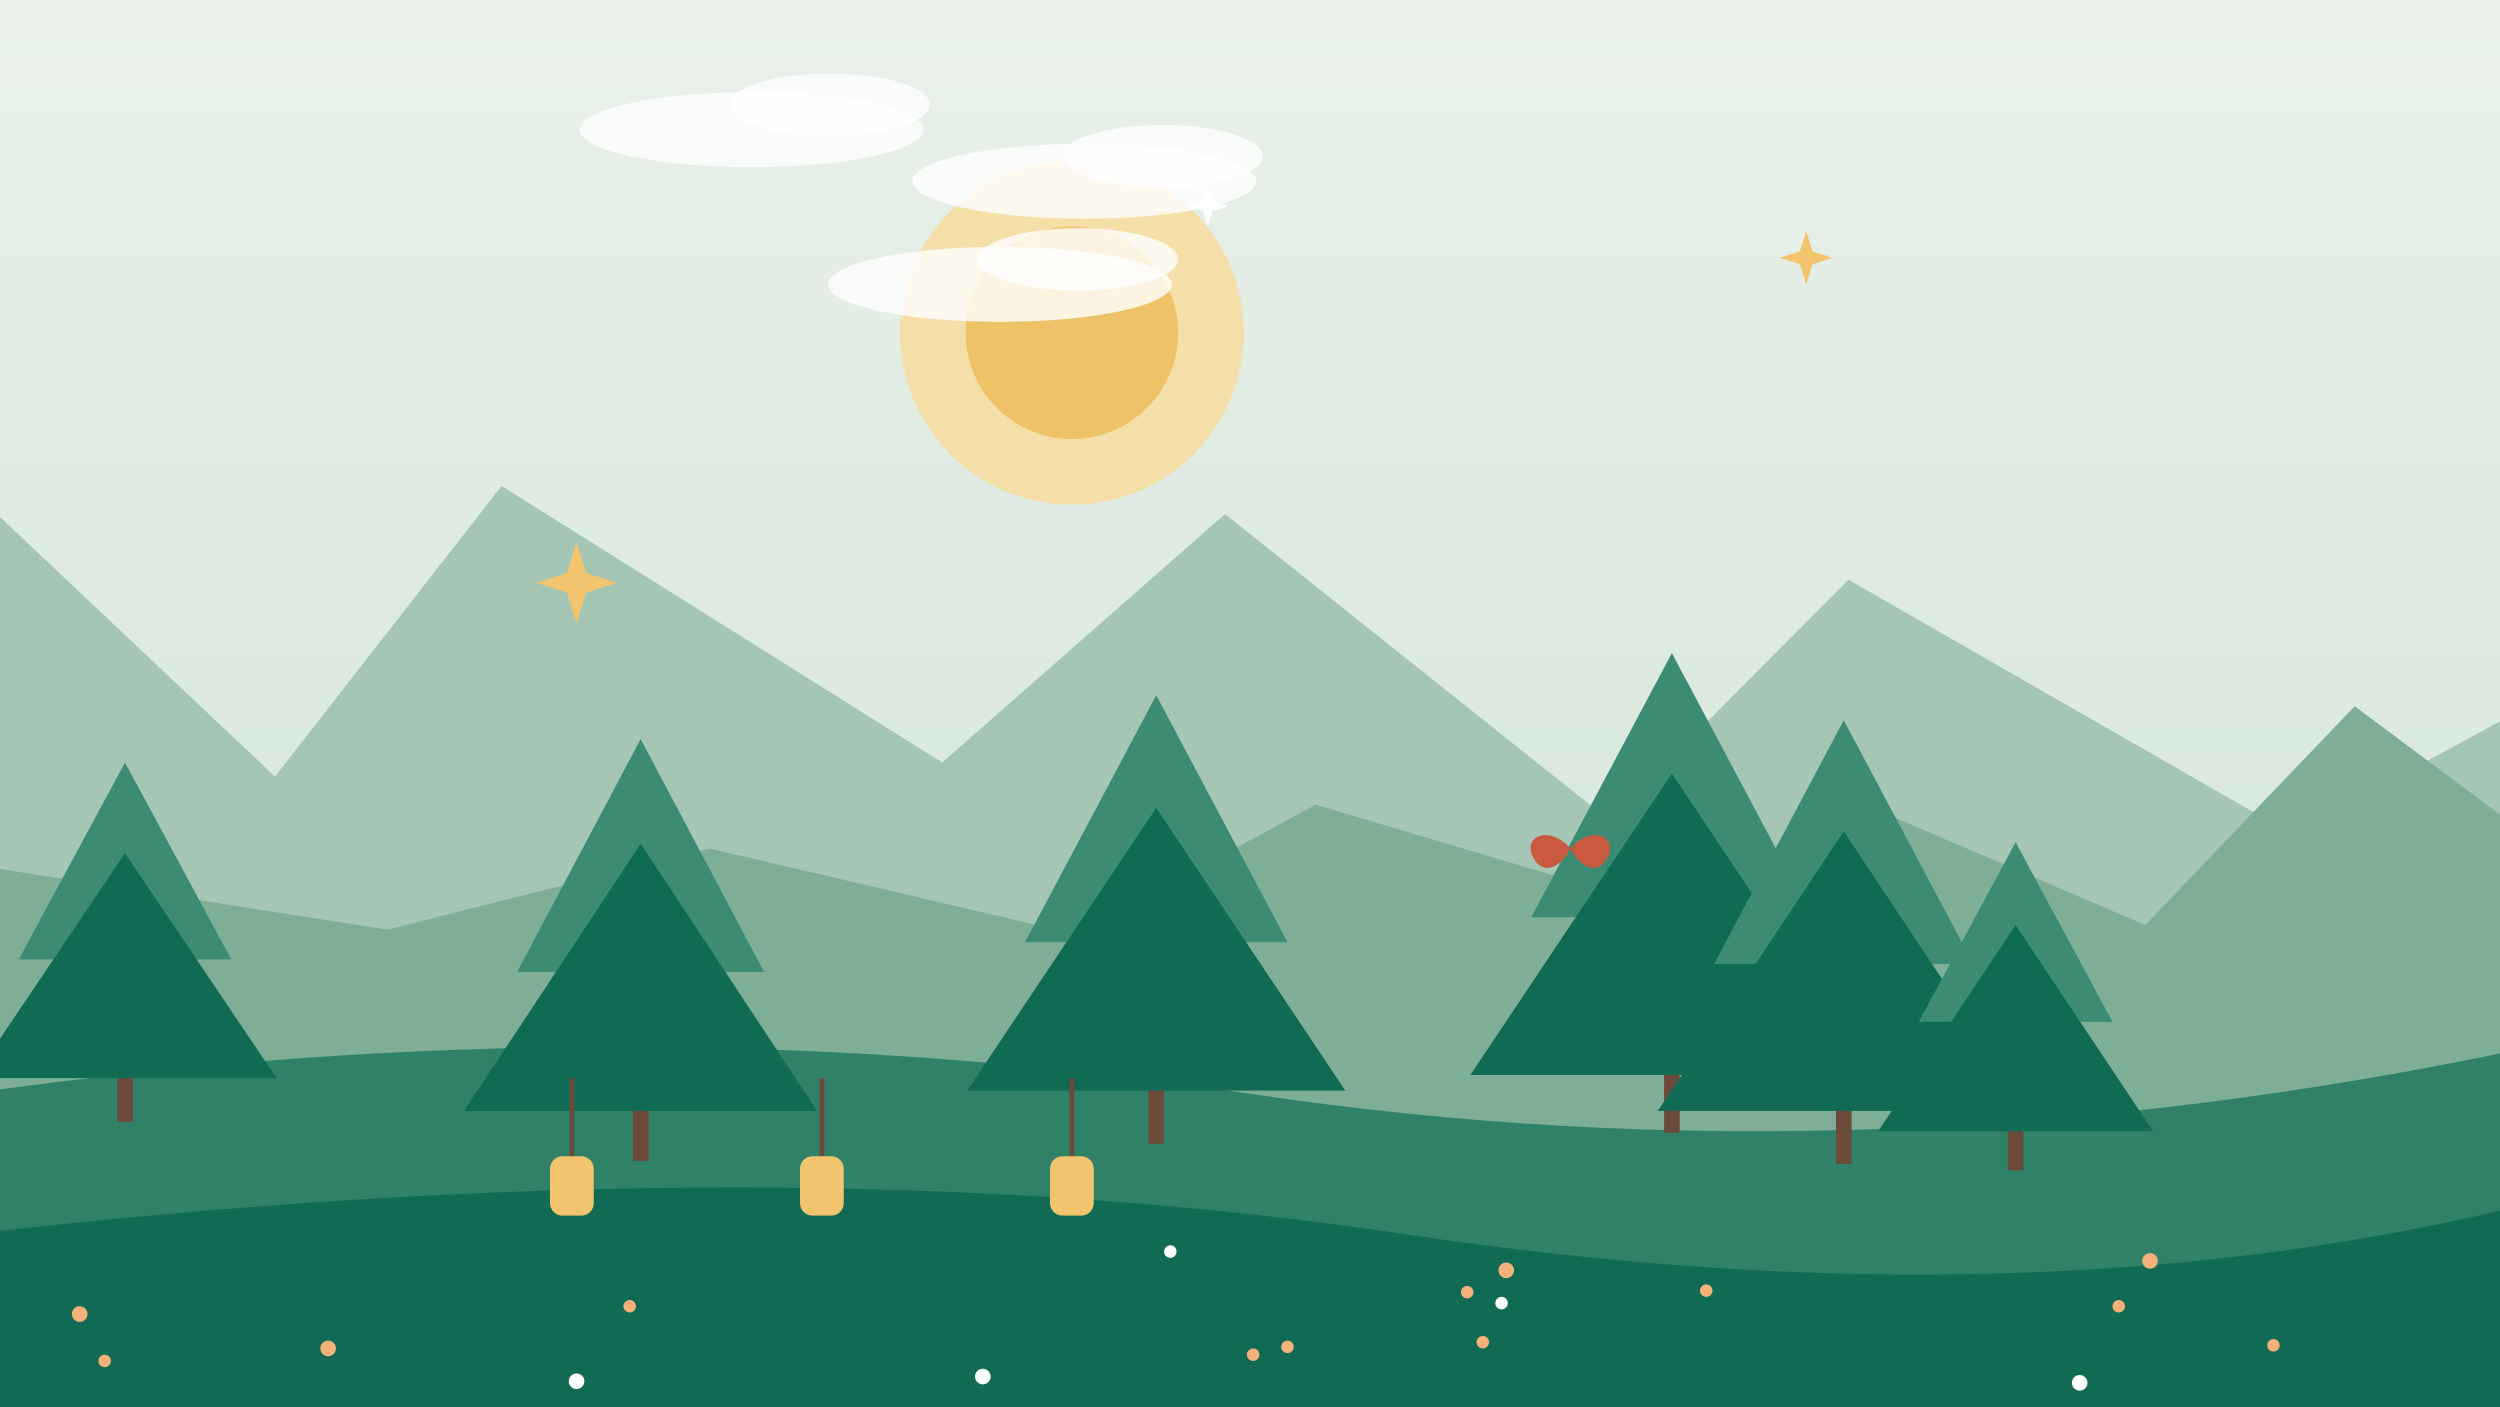
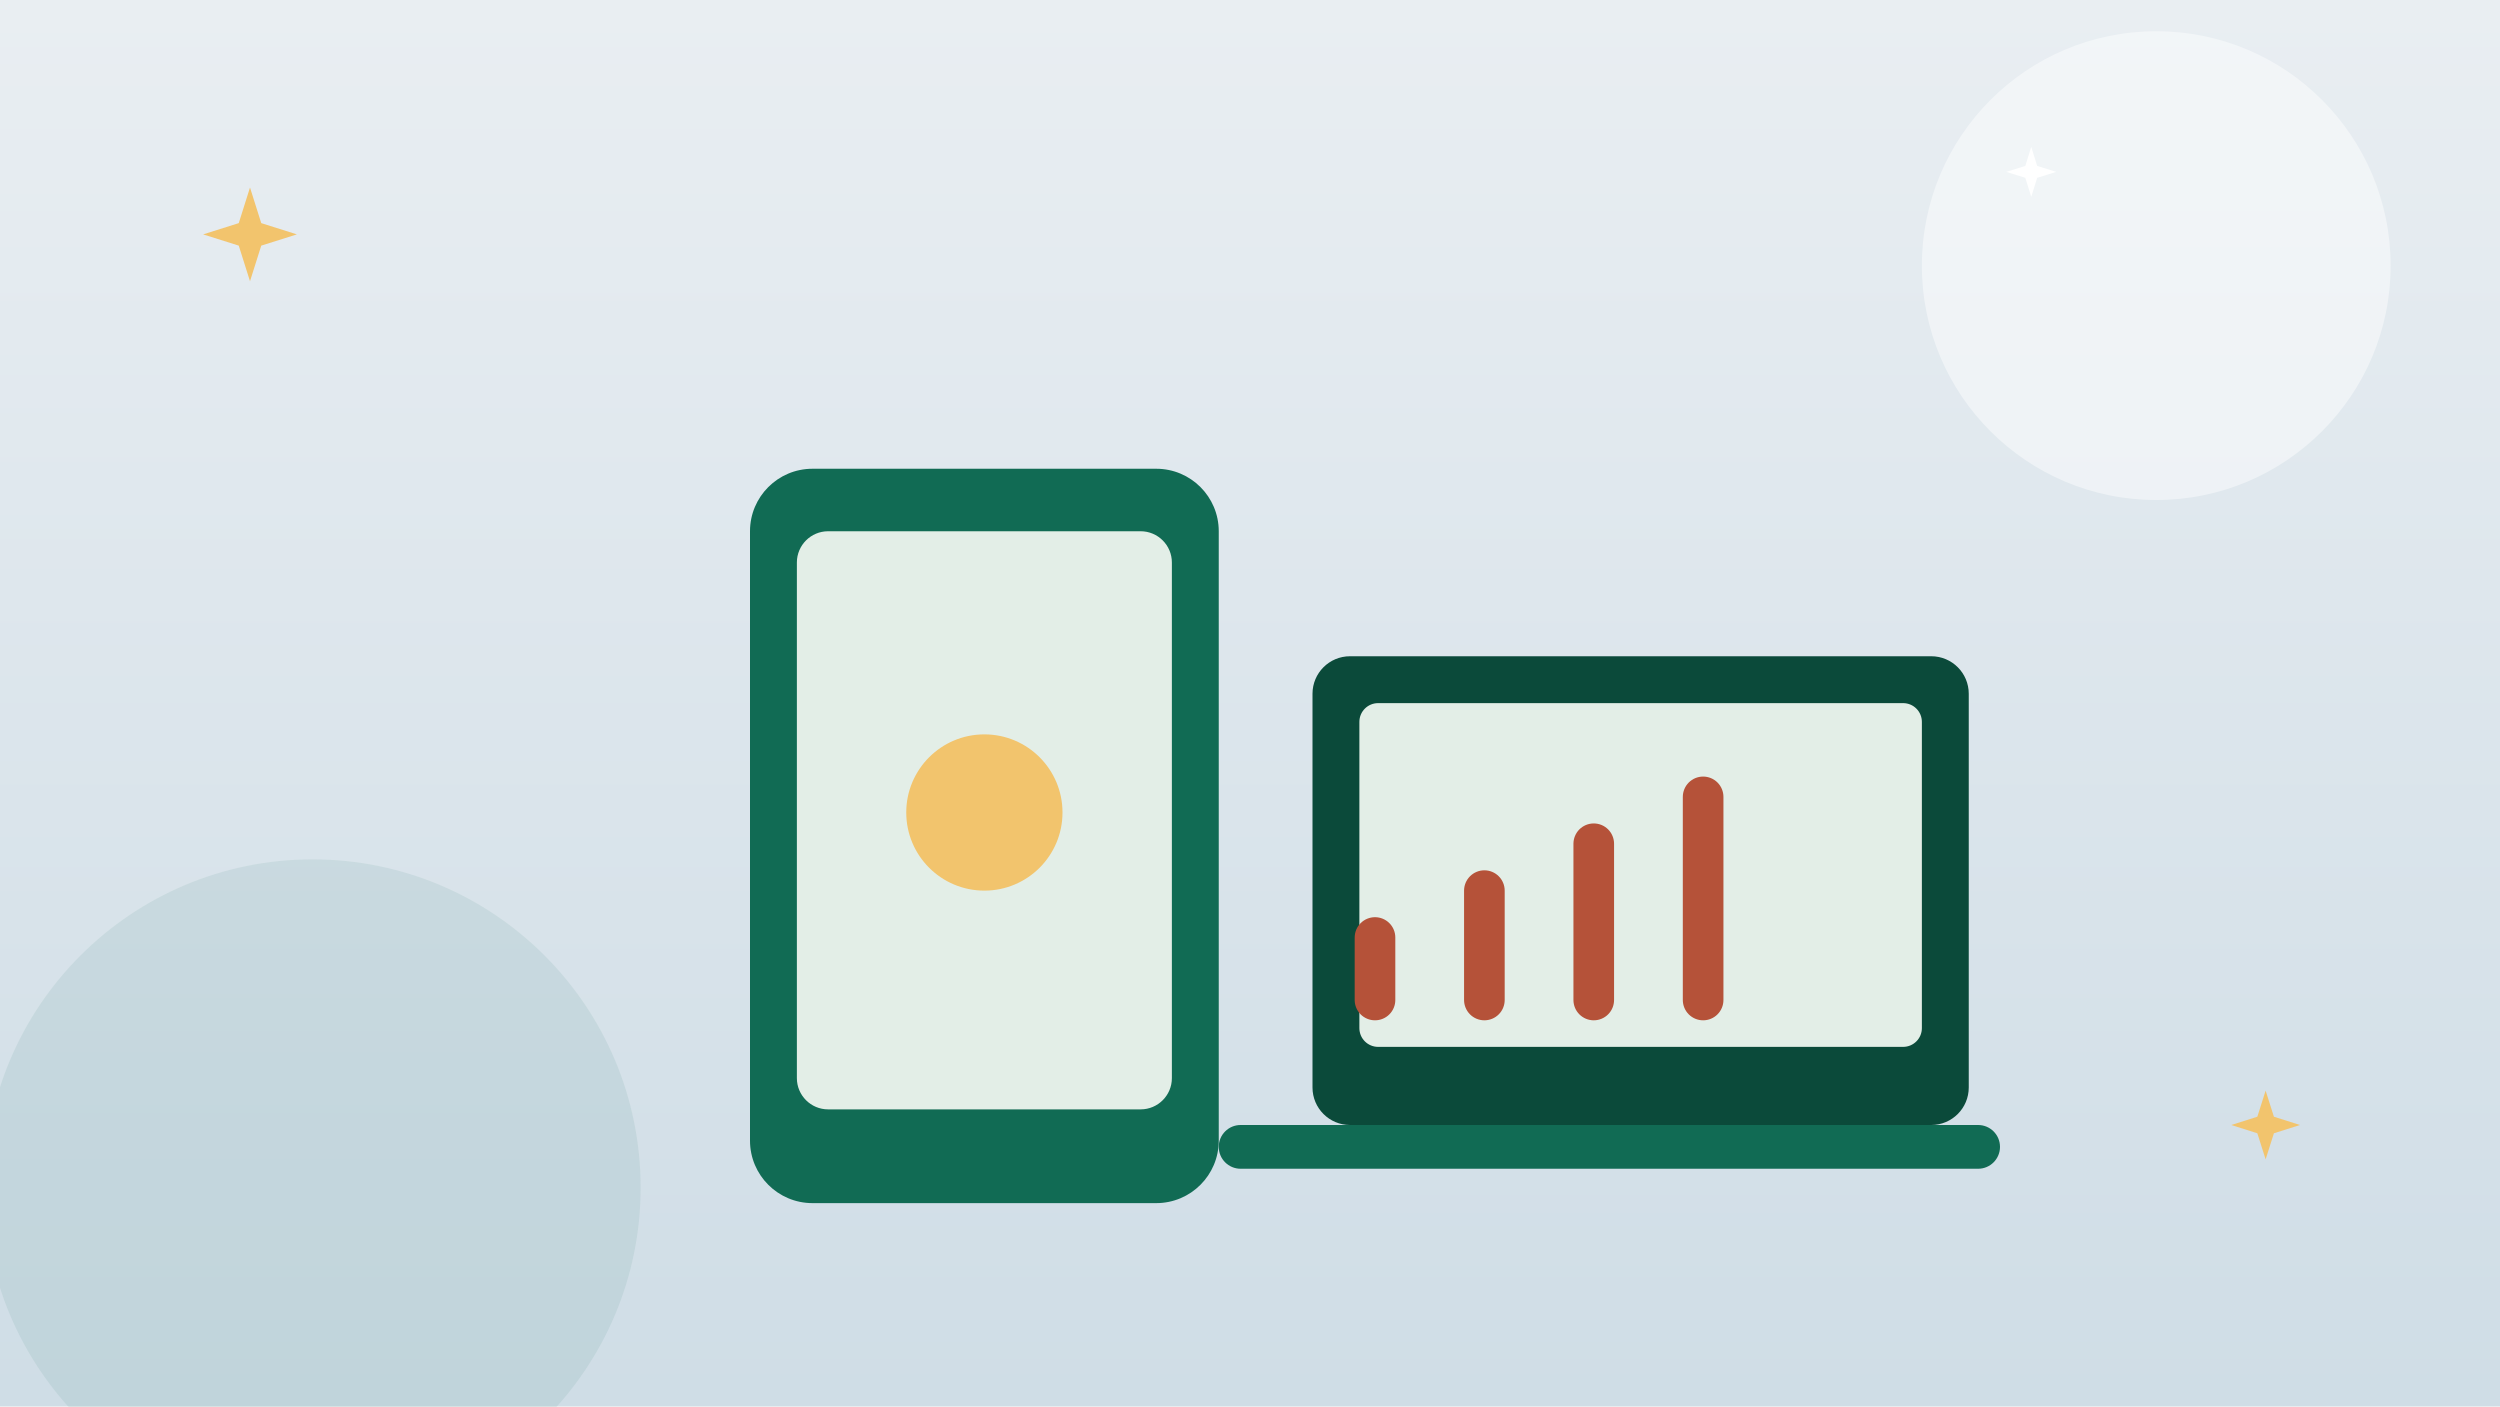
<svg xmlns="http://www.w3.org/2000/svg" viewBox="0 0 1600 900" role="img" aria-label="">
  <defs>
    <linearGradient id="g" x1="0" y1="0" x2="0" y2="1">
-       <stop offset="0" stop-color="#e9f1ea" />
-       <stop offset="1" stop-color="#cfe3d6" />
+       <stop offset="0" stop-color="#e9eef2" />
+       <stop offset="1" stop-color="#cfdde6" />
    </linearGradient>
  </defs>
  <rect width="1600" height="900" fill="url(#g)" />
-   <circle cx="686" cy="213" r="110" fill="#f4dfa8" />
-   <circle cx="686" cy="213" r="68" fill="#eec266" />
-   <ellipse cx="694" cy="116" rx="110" ry="24" fill="#fff" opacity=".8" />
-   <ellipse cx="744" cy="100" rx="64" ry="20" fill="#fff" opacity=".8" />
-   <ellipse cx="481" cy="83" rx="110" ry="24" fill="#fff" opacity=".8" />
-   <ellipse cx="531" cy="67" rx="64" ry="20" fill="#fff" opacity=".8" />
-   <ellipse cx="640" cy="182" rx="110" ry="24" fill="#fff" opacity=".8" />
-   <ellipse cx="690" cy="166" rx="64" ry="20" fill="#fff" opacity=".8" />
-   <polygon points="-20 710 -20 312 176 497 321 311 603 488 784 329 1030 525 1183 371 1467 534 1660 429 1844 531 1620 710" fill="#a5c6b4" />
-   <polygon points="-20 790 -20 553 248 595 454 543 689 598 842 515 1074 584 1205 520 1373 592 1507 452 1688 587 1620 790" fill="#7fae96" />
-   <path d="M-20 700 Q400 640 800 700 T1620 670 L1620 920 L-20 920Z" fill="#2f8168" />
-   <rect x="75" y="667" width="10" height="51" fill="#6b4a3a" />
-   <path d="M80 488 L148 614 L12 614Z" fill="#3b8c72" />
-   <path d="M80 546 L177 690 L-17 690Z" fill="#116b54" />
-   <rect x="405" y="684" width="10" height="59" fill="#6b4a3a" />
-   <path d="M410 473 L489 622 L331 622Z" fill="#3b8c72" />
-   <path d="M410 540 L523 711 L297 711Z" fill="#116b54" />
-   <rect x="735" y="669" width="10" height="63" fill="#6b4a3a" />
-   <path d="M740 445 L824 603 L656 603Z" fill="#3b8c72" />
-   <path d="M740 517 L861 698 L619 698Z" fill="#116b54" />
-   <rect x="1065" y="657" width="10" height="68" fill="#6b4a3a" />
-   <path d="M1070 418 L1160 587 L980 587Z" fill="#3b8c72" />
-   <path d="M1070 495 L1199 688 L941 688Z" fill="#116b54" />
-   <rect x="1175" y="683" width="10" height="62" fill="#6b4a3a" />
-   <path d="M1180 461 L1263 617 L1097 617Z" fill="#3b8c72" />
-   <path d="M1180 532 L1299 711 L1061 711Z" fill="#116b54" />
-   <rect x="1285" y="703" width="10" height="46" fill="#6b4a3a" />
-   <path d="M1290 539 L1352 654 L1228 654Z" fill="#3b8c72" />
-   <path d="M1290 592 L1378 724 L1202 724Z" fill="#116b54" />
-   <path d="M-20 790 Q500 730 900 790 T1620 770 L1620 920 L-20 920Z" fill="#116b54" />
-   <line x1="366" y1="690" x2="366" y2="740" stroke="#6b4a3a" stroke-width="3" />
-   <rect x="352" y="740" width="28" height="38" rx="8" fill="#f2c46d" />
-   <line x1="526" y1="690" x2="526" y2="740" stroke="#6b4a3a" stroke-width="3" />
-   <rect x="512" y="740" width="28" height="38" rx="8" fill="#f2c46d" />
-   <line x1="686" y1="690" x2="686" y2="740" stroke="#6b4a3a" stroke-width="3" />
-   <rect x="672" y="740" width="28" height="38" rx="8" fill="#f2c46d" />
-   <circle cx="749" cy="801" r="4" fill="#fff" />
-   <circle cx="961" cy="834" r="4" fill="#fff" />
-   <circle cx="1376" cy="807" r="5" fill="#f4b27a" />
-   <circle cx="67" cy="871" r="4" fill="#f4b27a" />
-   <circle cx="51" cy="841" r="5" fill="#f4b27a" />
-   <circle cx="1092" cy="826" r="4" fill="#f4b27a" />
-   <circle cx="949" cy="859" r="4" fill="#f4b27a" />
-   <circle cx="629" cy="881" r="5" fill="#fff" />
-   <circle cx="939" cy="827" r="4" fill="#f4b27a" />
-   <circle cx="824" cy="862" r="4" fill="#f4b27a" />
-   <circle cx="210" cy="863" r="5" fill="#f4b27a" />
-   <circle cx="1356" cy="836" r="4" fill="#f4b27a" />
-   <circle cx="369" cy="884" r="5" fill="#fff" />
-   <circle cx="1455" cy="861" r="4" fill="#f4b27a" />
-   <circle cx="403" cy="836" r="4" fill="#f4b27a" />
-   <circle cx="1331" cy="885" r="5" fill="#fff" />
-   <circle cx="802" cy="867" r="4" fill="#f4b27a" />
-   <circle cx="964" cy="813" r="5" fill="#f4b27a" />
-   <path transform="translate(369 373)" d="M0-26l6.2 19.8L26 0l-19.8 6.2L0 26l-6.2-19.8L-26 0l19.8-6.2z" fill="#f2c46d" />
-   <path transform="translate(1156 165)" d="M0-17l4.1 12.9L17 0l-12.9 4.1L0 17l-4.1-12.9L-17 0l12.9-4.1z" fill="#f2c46d" />
-   <path transform="translate(773 132)" d="M0-13l3.1 9.9L13 0l-9.9 3.1L0 13l-3.1-9.9L-13 0l9.9-3.1z" fill="#fff" />
-   <g transform="translate(1005 543)">
-     <path d="M0 0c-14-16-32-7-23 7 5 9 16 7 23-7zM0 0c14-16 32-7 23 7-5 9-16 7-23-7z" fill="#c9593f" />
+   <circle cx="1380" cy="170" r="150" fill="#fff" opacity=".45" />
+   <circle cx="200" cy="760" r="210" fill="#116b54" opacity=".08" />
+   <g>
+     <rect x="480" y="300" width="300" height="470" rx="40" fill="#116b54" />
+     <rect x="510" y="340" width="240" height="370" rx="20" fill="#e3eee7" />
+     <rect x="840" y="420" width="420" height="300" rx="24" fill="#0b4a3a" />
+     <rect x="870" y="450" width="360" height="220" rx="12" fill="#e3eee7" />
+     <rect x="780" y="720" width="500" height="28" rx="14" fill="#116b54" />
+     <circle cx="630" cy="520" r="50" fill="#f2c46d" />
+     <line x1="880" y1="640" x2="880" y2="600" stroke="#b55239" stroke-width="26" stroke-linecap="round" />
+     <line x1="950" y1="640" x2="950" y2="570" stroke="#b55239" stroke-width="26" stroke-linecap="round" />
+     <line x1="1020" y1="640" x2="1020" y2="540" stroke="#b55239" stroke-width="26" stroke-linecap="round" />
+     <line x1="1090" y1="640" x2="1090" y2="510" stroke="#b55239" stroke-width="26" stroke-linecap="round" />
  </g>
+   <path transform="translate(160 150)" d="M0-30l7.2 22.8L30 0l-22.8 7.2L0 30l-7.2-22.8L-30 0l22.8-7.2z" fill="#f2c46d" />
+   <path transform="translate(1450 720)" d="M0-22l5.3 16.7L22 0l-16.7 5.3L0 22l-5.3-16.7L-22 0l16.7-5.3z" fill="#f2c46d" />
+   <path transform="translate(1300 110)" d="M0-16l3.8 12.2L16 0l-12.2 3.8L0 16l-3.8-12.2L-16 0l12.2-3.8z" fill="#fff" />
</svg>
